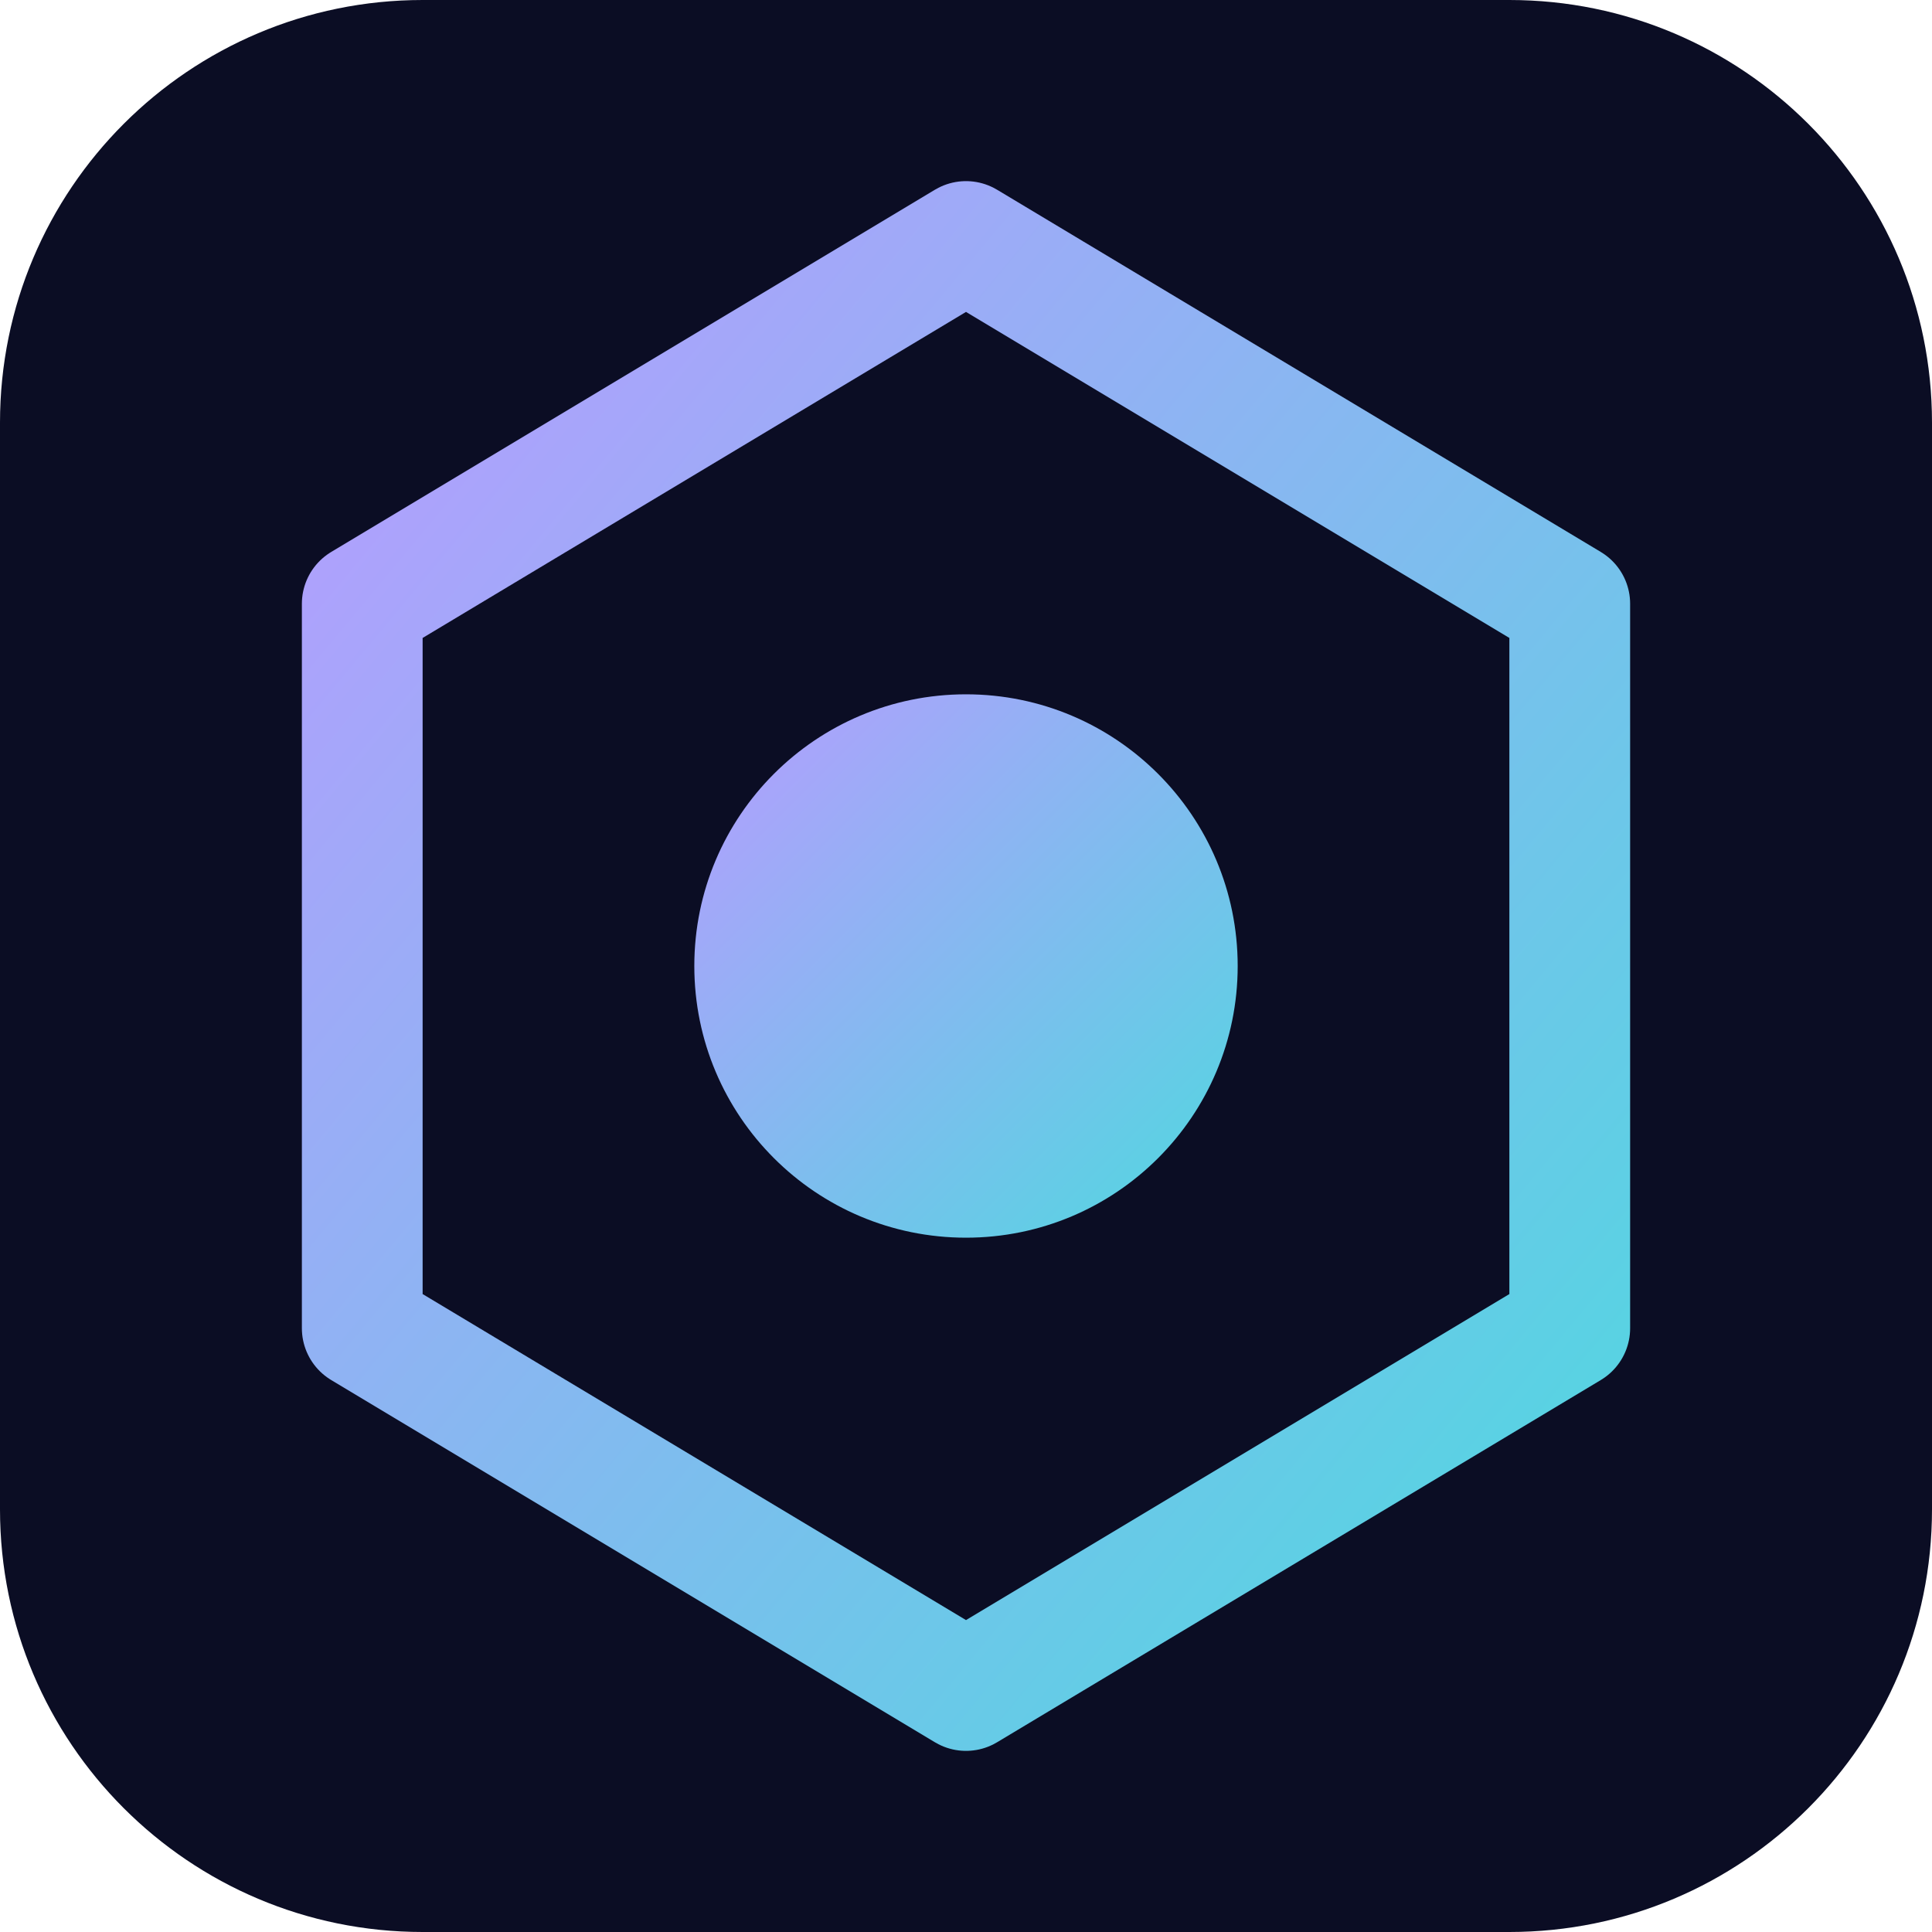
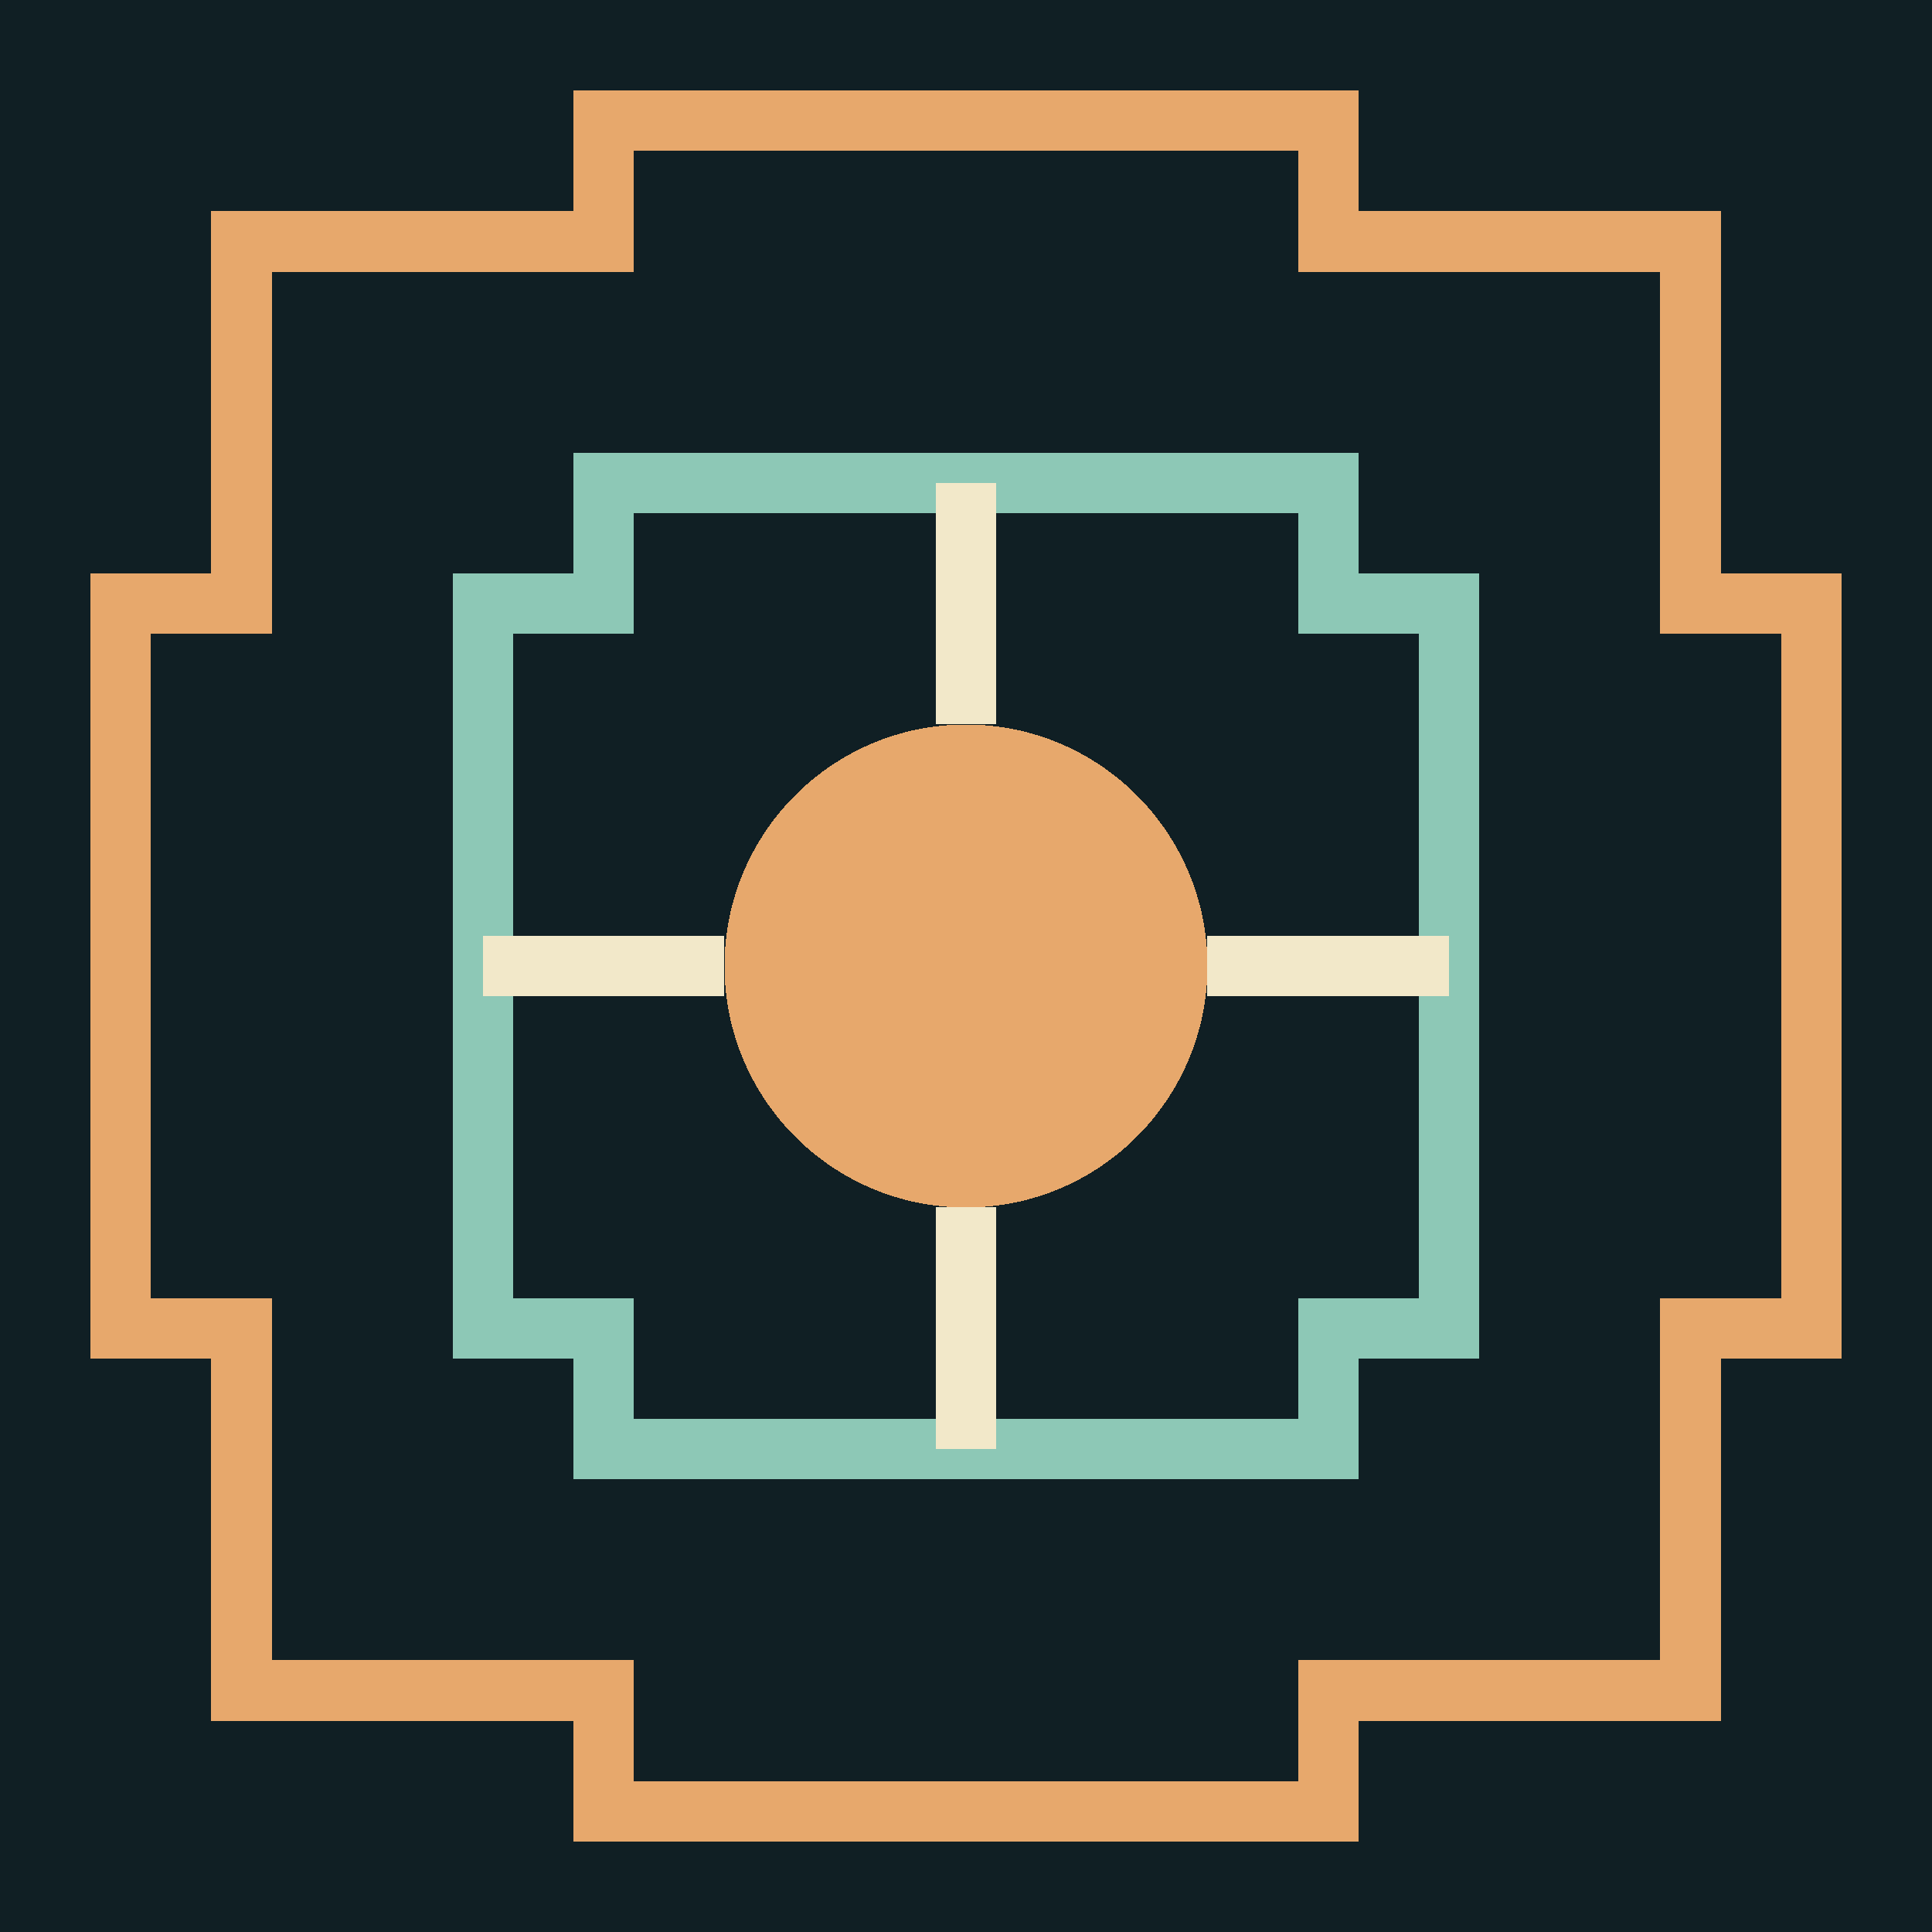
- <svg xmlns="http://www.w3.org/2000/svg" viewBox="0 0 64 64">
-   <defs>
-     <linearGradient id="g" x1="0" y1="0" x2="1" y2="1">
-       <stop offset="0" stop-color="#b79cff" />
-       <stop offset="1" stop-color="#4fd8e0" />
-     </linearGradient>
-   </defs>
-   <rect width="64" height="64" rx="14" fill="#0b0d24" />
-   <path d="M32 8 L52 20 L52 44 L32 56 L12 44 L12 20 Z" fill="none" stroke="url(#g)" stroke-width="4" stroke-linejoin="round" />
-   <circle cx="32" cy="32" r="9" fill="url(#g)" />
+ <svg xmlns="http://www.w3.org/2000/svg" viewBox="0 0 64 64" shape-rendering="crispEdges">
+   <rect width="64" height="64" fill="#101f24" />
+   <path d="M20 4h24v4h12v12h4v24h-4v12H44v4H20v-4H8V44H4V20h4V8h12Z" fill="none" stroke="#e7a86c" stroke-width="2" />
+   <path d="M20 16h24v4h4v24h-4v4H20v-4h-4V20h4Z" fill="none" stroke="#8dc8b6" stroke-width="2" />
+   <circle cx="32" cy="32" r="8" fill="#e7a86c" />
+   <path d="M32 16v8m0 16v8M16 32h8m16 0h8" stroke="#f2e8c9" stroke-width="2" />
</svg>
